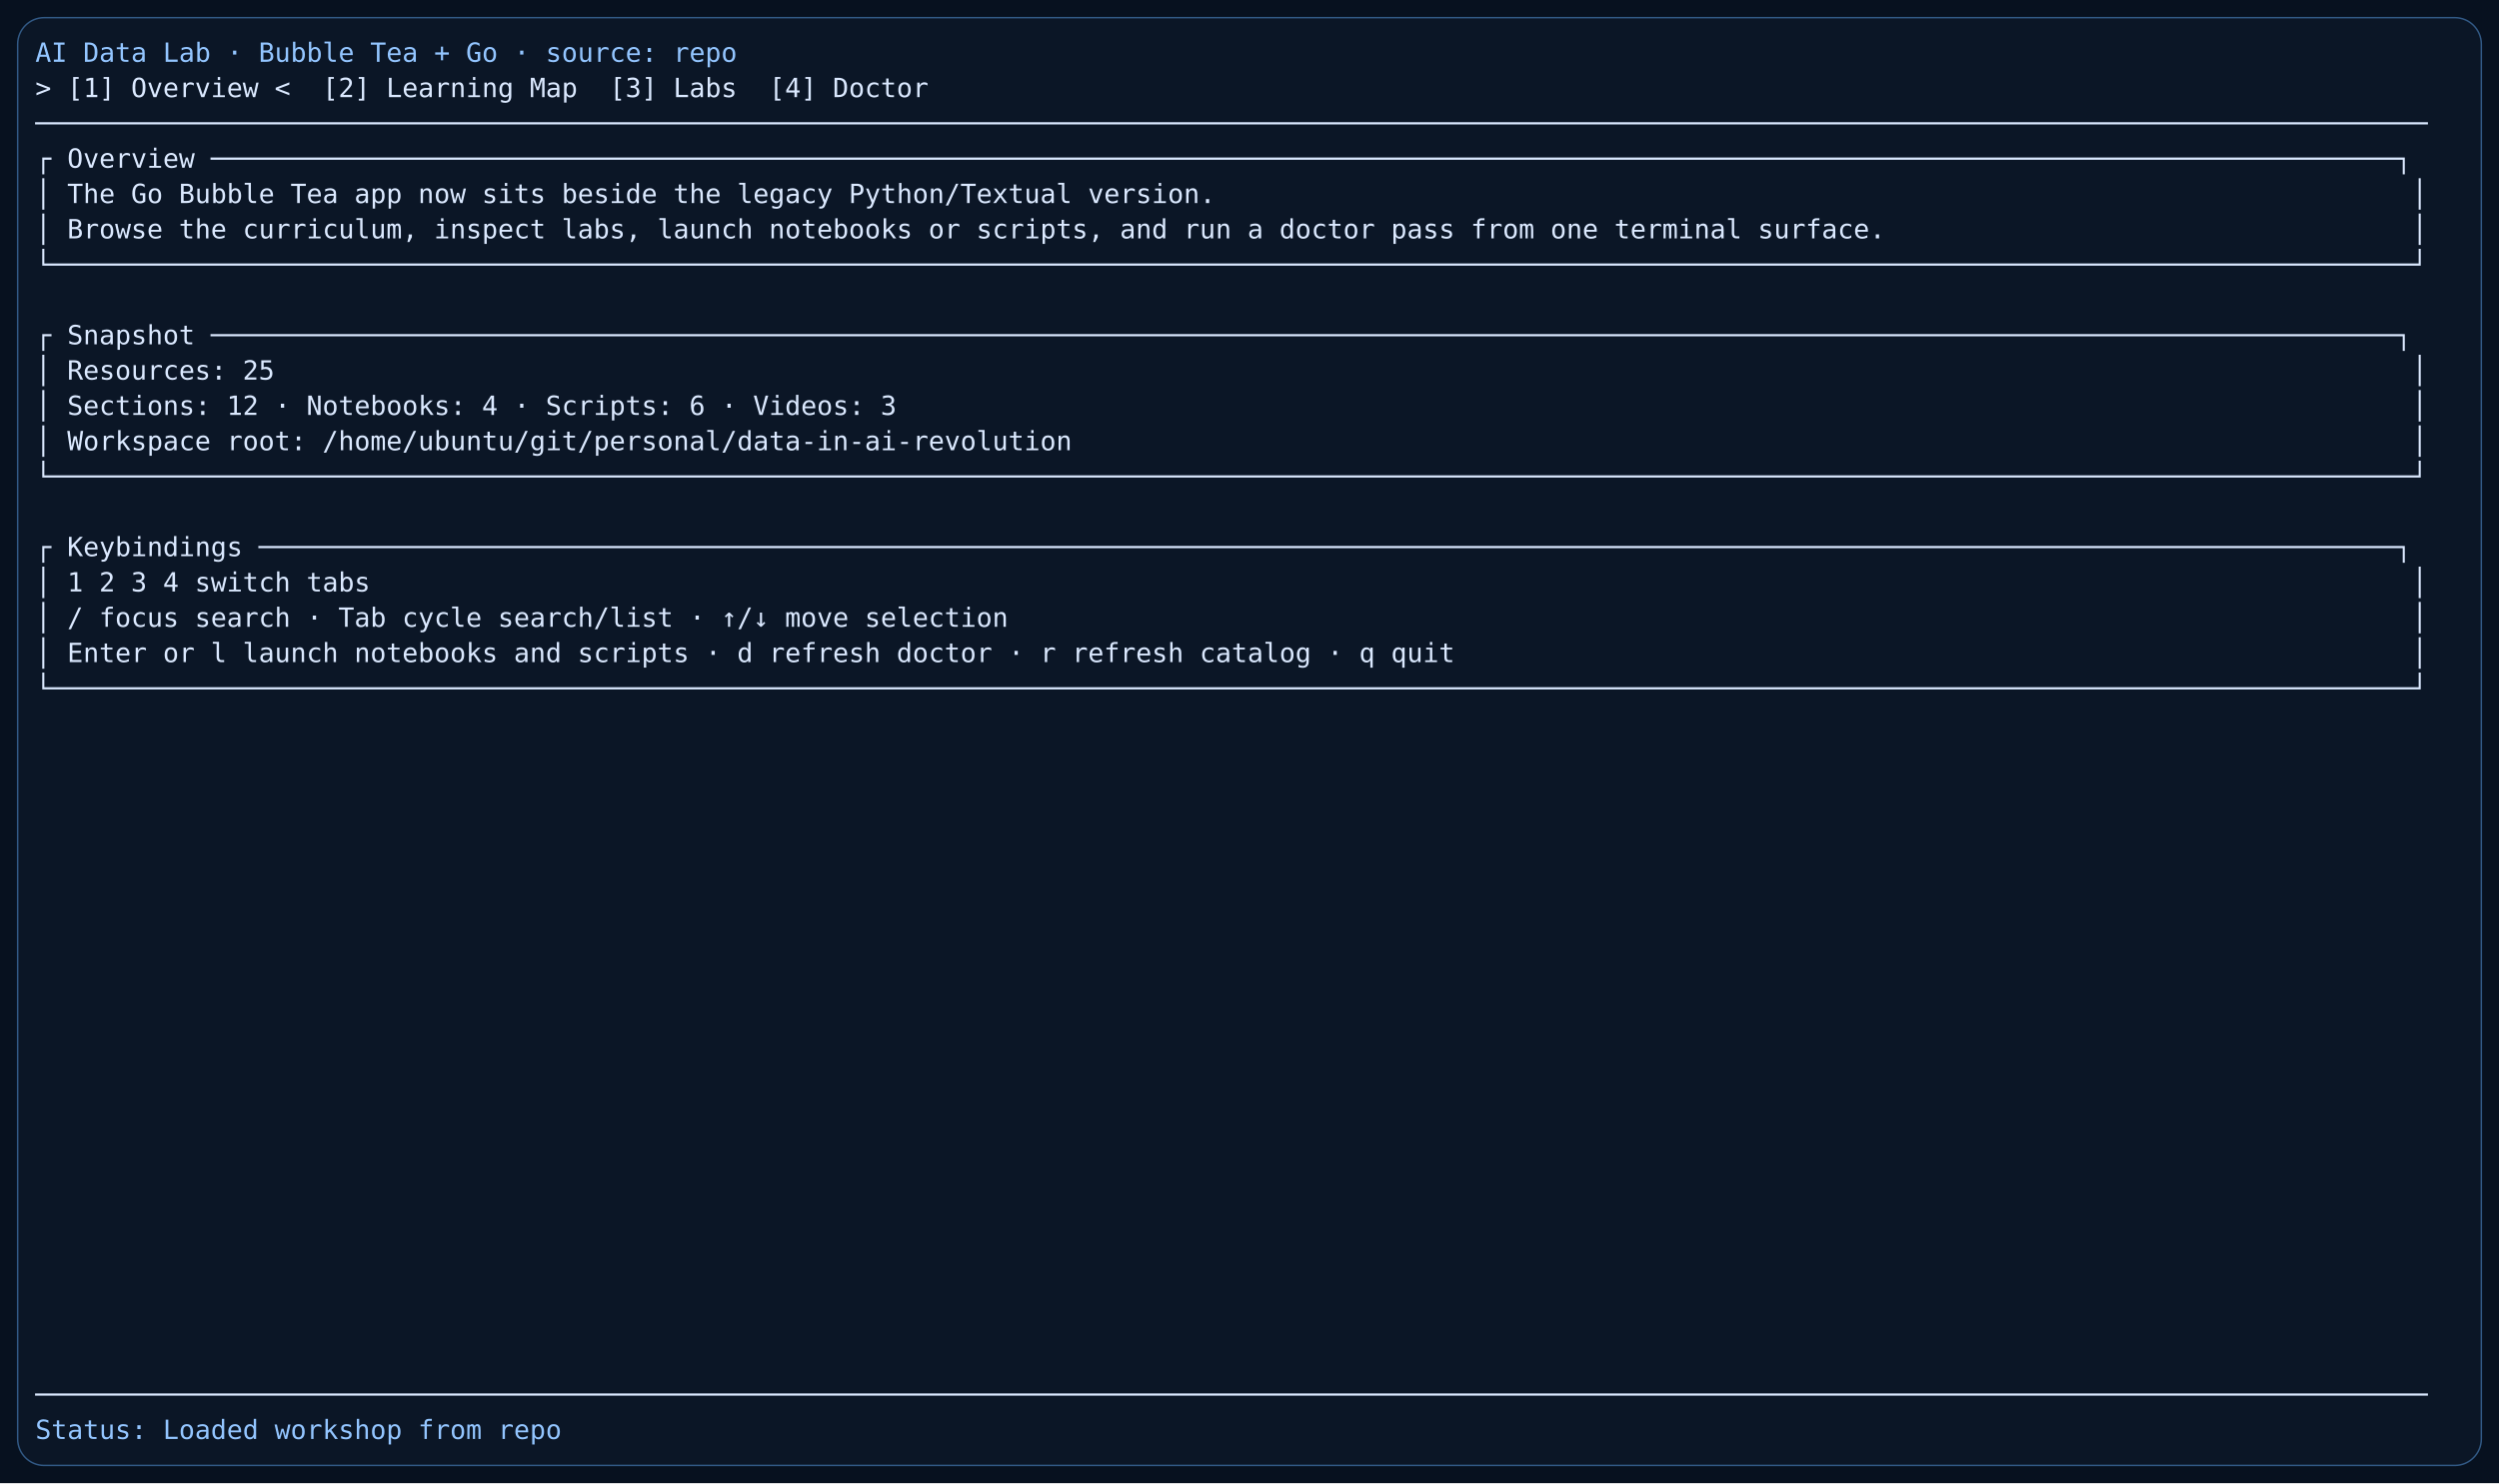
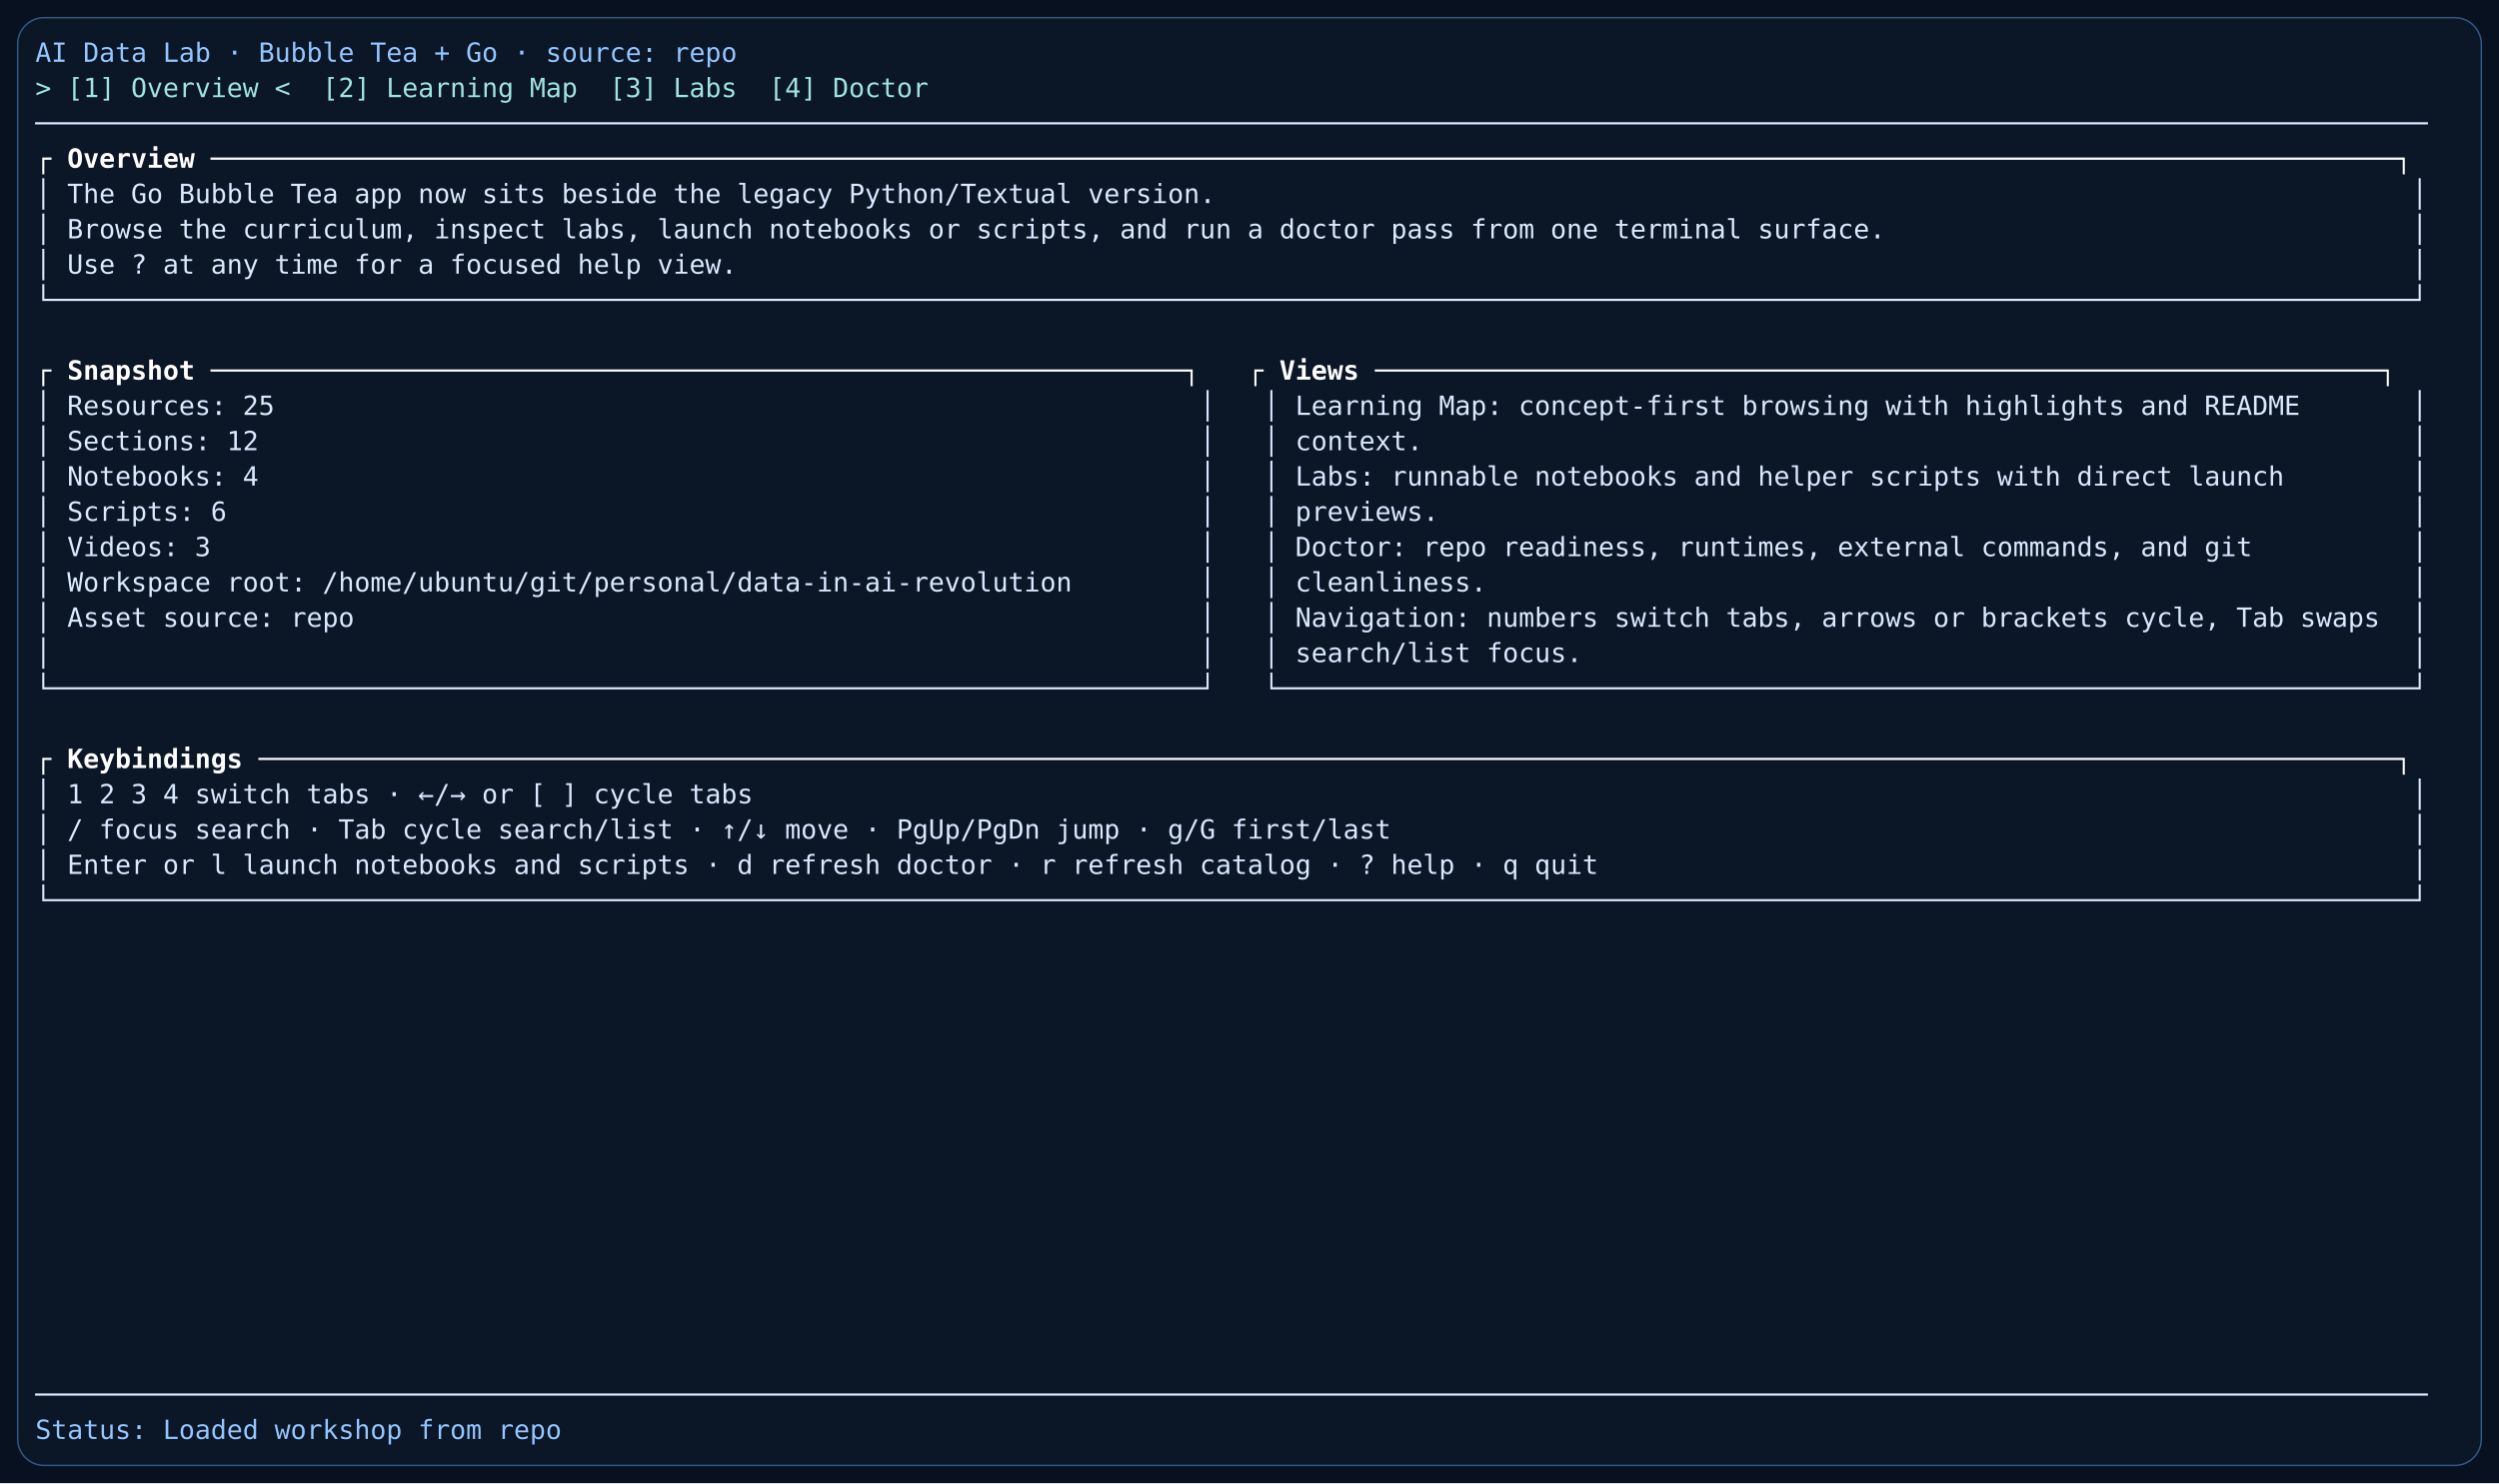
<svg xmlns="http://www.w3.org/2000/svg" viewBox="0 0 1698 1008">
  <rect width="100%" height="100%" fill="#07111f" />
  <rect x="12" y="12" width="1674" height="984" rx="18" fill="#0b1626" stroke="#315985" />
-   <style>text{font-family:ui-monospace,SFMono-Regular,Menlo,Consolas,monospace;font-size:18px;fill:#dbe9ff;}.muted{fill:#93c5ff;}</style>
+   <style>text{font-family:ui-monospace,SFMono-Regular,Menlo,Consolas,monospace;font-size:18px;fill:#dbe9ff;}.muted{fill:#93c5ff;}.accent{fill:#9fe4df;}.warm{fill:#ffd27d;}.title{fill:#ffffff;font-weight:700;}</style>
  <text class="muted" x="24" y="42">AI Data Lab · Bubble Tea + Go · source: repo</text>
-   <text x="24" y="66">&gt; [1] Overview &lt;  [2] Learning Map  [3] Labs  [4] Doctor</text>
+   <text class="accent" x="24" y="66">&gt; [1] Overview &lt;  [2] Learning Map  [3] Labs  [4] Doctor</text>
  <text x="24" y="90">──────────────────────────────────────────────────────────────────────────────────────────────────────────────────────────────────────────────────────</text>
-   <text x="24" y="114">┌ Overview ─────────────────────────────────────────────────────────────────────────────────────────────────────────────────────────────────────────┐</text>
+   <text class="title" x="24" y="114">┌ Overview ─────────────────────────────────────────────────────────────────────────────────────────────────────────────────────────────────────────┐</text>
  <text x="24" y="138">│ The Go Bubble Tea app now sits beside the legacy Python/Textual version.                                                                           │</text>
  <text x="24" y="162">│ Browse the curriculum, inspect labs, launch notebooks or scripts, and run a doctor pass from one terminal surface.                                 │</text>
-   <text x="24" y="186">└────────────────────────────────────────────────────────────────────────────────────────────────────────────────────────────────────────────────────┘</text>
-   <text x="24" y="210" />
-   <text x="24" y="234">┌ Snapshot ─────────────────────────────────────────────────────────────────────────────────────────────────────────────────────────────────────────┐</text>
-   <text x="24" y="258">│ Resources: 25                                                                                                                                      │</text>
-   <text x="24" y="282">│ Sections: 12 · Notebooks: 4 · Scripts: 6 · Videos: 3                                                                                               │</text>
-   <text x="24" y="306">│ Workspace root: /home/ubuntu/git/personal/data-in-ai-revolution                                                                                    │</text>
-   <text x="24" y="330">└────────────────────────────────────────────────────────────────────────────────────────────────────────────────────────────────────────────────────┘</text>
-   <text x="24" y="354" />
-   <text x="24" y="378">┌ Keybindings ──────────────────────────────────────────────────────────────────────────────────────────────────────────────────────────────────────┐</text>
-   <text x="24" y="402">│ 1 2 3 4 switch tabs                                                                                                                                │</text>
-   <text x="24" y="426">│ / focus search · Tab cycle search/list · ↑/↓ move selection                                                                                        │</text>
-   <text x="24" y="450">│ Enter or l launch notebooks and scripts · d refresh doctor · r refresh catalog · q quit                                                            │</text>
-   <text x="24" y="474">└────────────────────────────────────────────────────────────────────────────────────────────────────────────────────────────────────────────────────┘</text>
+   <text x="24" y="186">│ Use ? at any time for a focused help view.                                                                                                         │</text>
+   <text x="24" y="210">└────────────────────────────────────────────────────────────────────────────────────────────────────────────────────────────────────────────────────┘</text>
+   <text x="24" y="234" />
+   <text class="title" x="24" y="258">┌ Snapshot ─────────────────────────────────────────────────────────────┐   ┌ Views ───────────────────────────────────────────────────────────────┐</text>
+   <text x="24" y="282">│ Resources: 25                                                          │   │ Learning Map: concept-first browsing with highlights and README       │</text>
+   <text x="24" y="306">│ Sections: 12                                                           │   │ context.                                                              │</text>
+   <text x="24" y="330">│ Notebooks: 4                                                           │   │ Labs: runnable notebooks and helper scripts with direct launch        │</text>
+   <text x="24" y="354">│ Scripts: 6                                                             │   │ previews.                                                             │</text>
+   <text x="24" y="378">│ Videos: 3                                                              │   │ Doctor: repo readiness, runtimes, external commands, and git          │</text>
+   <text x="24" y="402">│ Workspace root: /home/ubuntu/git/personal/data-in-ai-revolution        │   │ cleanliness.                                                          │</text>
+   <text x="24" y="426">│ Asset source: repo                                                     │   │ Navigation: numbers switch tabs, arrows or brackets cycle, Tab swaps  │</text>
+   <text x="24" y="450">│                                                                        │   │ search/list focus.                                                    │</text>
+   <text x="24" y="474">└────────────────────────────────────────────────────────────────────────┘   └───────────────────────────────────────────────────────────────────────┘</text>
  <text x="24" y="498" />
-   <text x="24" y="522" />
-   <text x="24" y="546" />
-   <text x="24" y="570" />
-   <text x="24" y="594" />
-   <text x="24" y="618" />
+   <text class="title" x="24" y="522">┌ Keybindings ──────────────────────────────────────────────────────────────────────────────────────────────────────────────────────────────────────┐</text>
+   <text x="24" y="546">│ 1 2 3 4 switch tabs · ←/→ or [ ] cycle tabs                                                                                                        │</text>
+   <text x="24" y="570">│ / focus search · Tab cycle search/list · ↑/↓ move · PgUp/PgDn jump · g/G first/last                                                                │</text>
+   <text x="24" y="594">│ Enter or l launch notebooks and scripts · d refresh doctor · r refresh catalog · ? help · q quit                                                   │</text>
+   <text x="24" y="618">└────────────────────────────────────────────────────────────────────────────────────────────────────────────────────────────────────────────────────┘</text>
  <text x="24" y="642" />
  <text x="24" y="666" />
  <text x="24" y="690" />
  <text x="24" y="714" />
  <text x="24" y="738" />
  <text x="24" y="762" />
  <text x="24" y="786" />
  <text x="24" y="810" />
  <text x="24" y="834" />
  <text x="24" y="858" />
  <text x="24" y="882" />
  <text x="24" y="906" />
  <text x="24" y="930" />
  <text x="24" y="954">──────────────────────────────────────────────────────────────────────────────────────────────────────────────────────────────────────────────────────</text>
  <text class="muted" x="24" y="978">Status: Loaded workshop from repo</text>
</svg>
